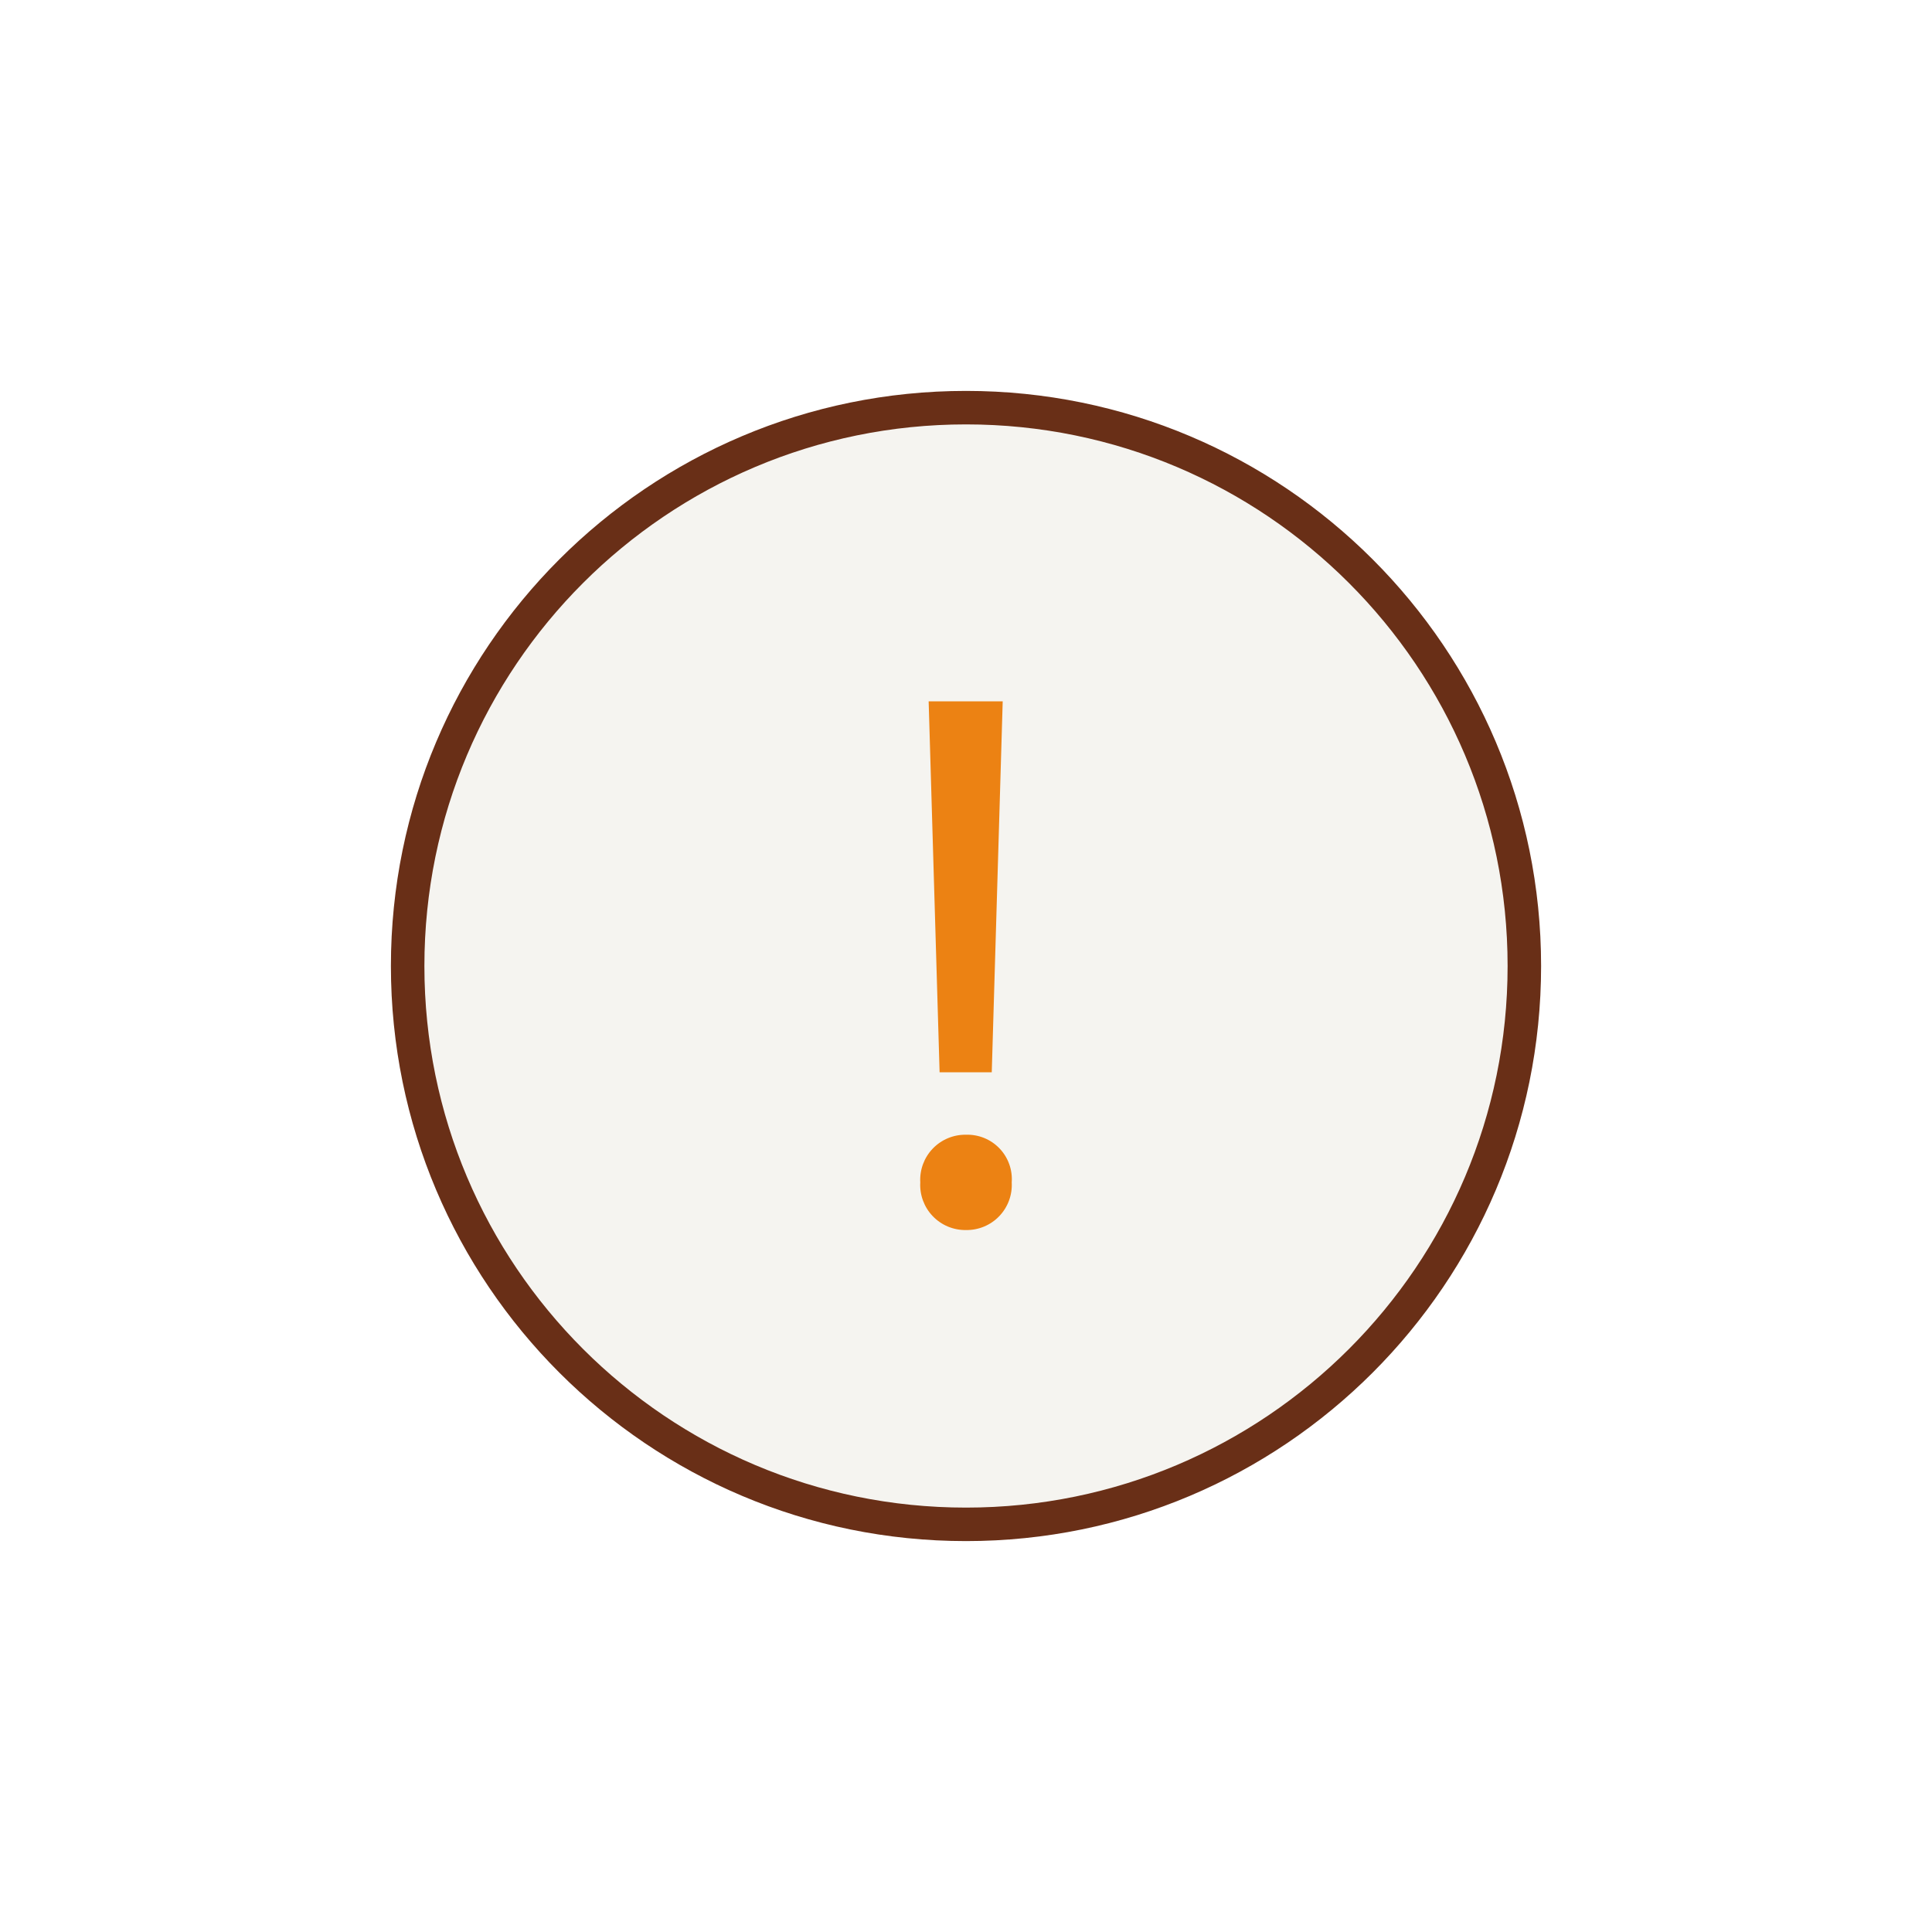
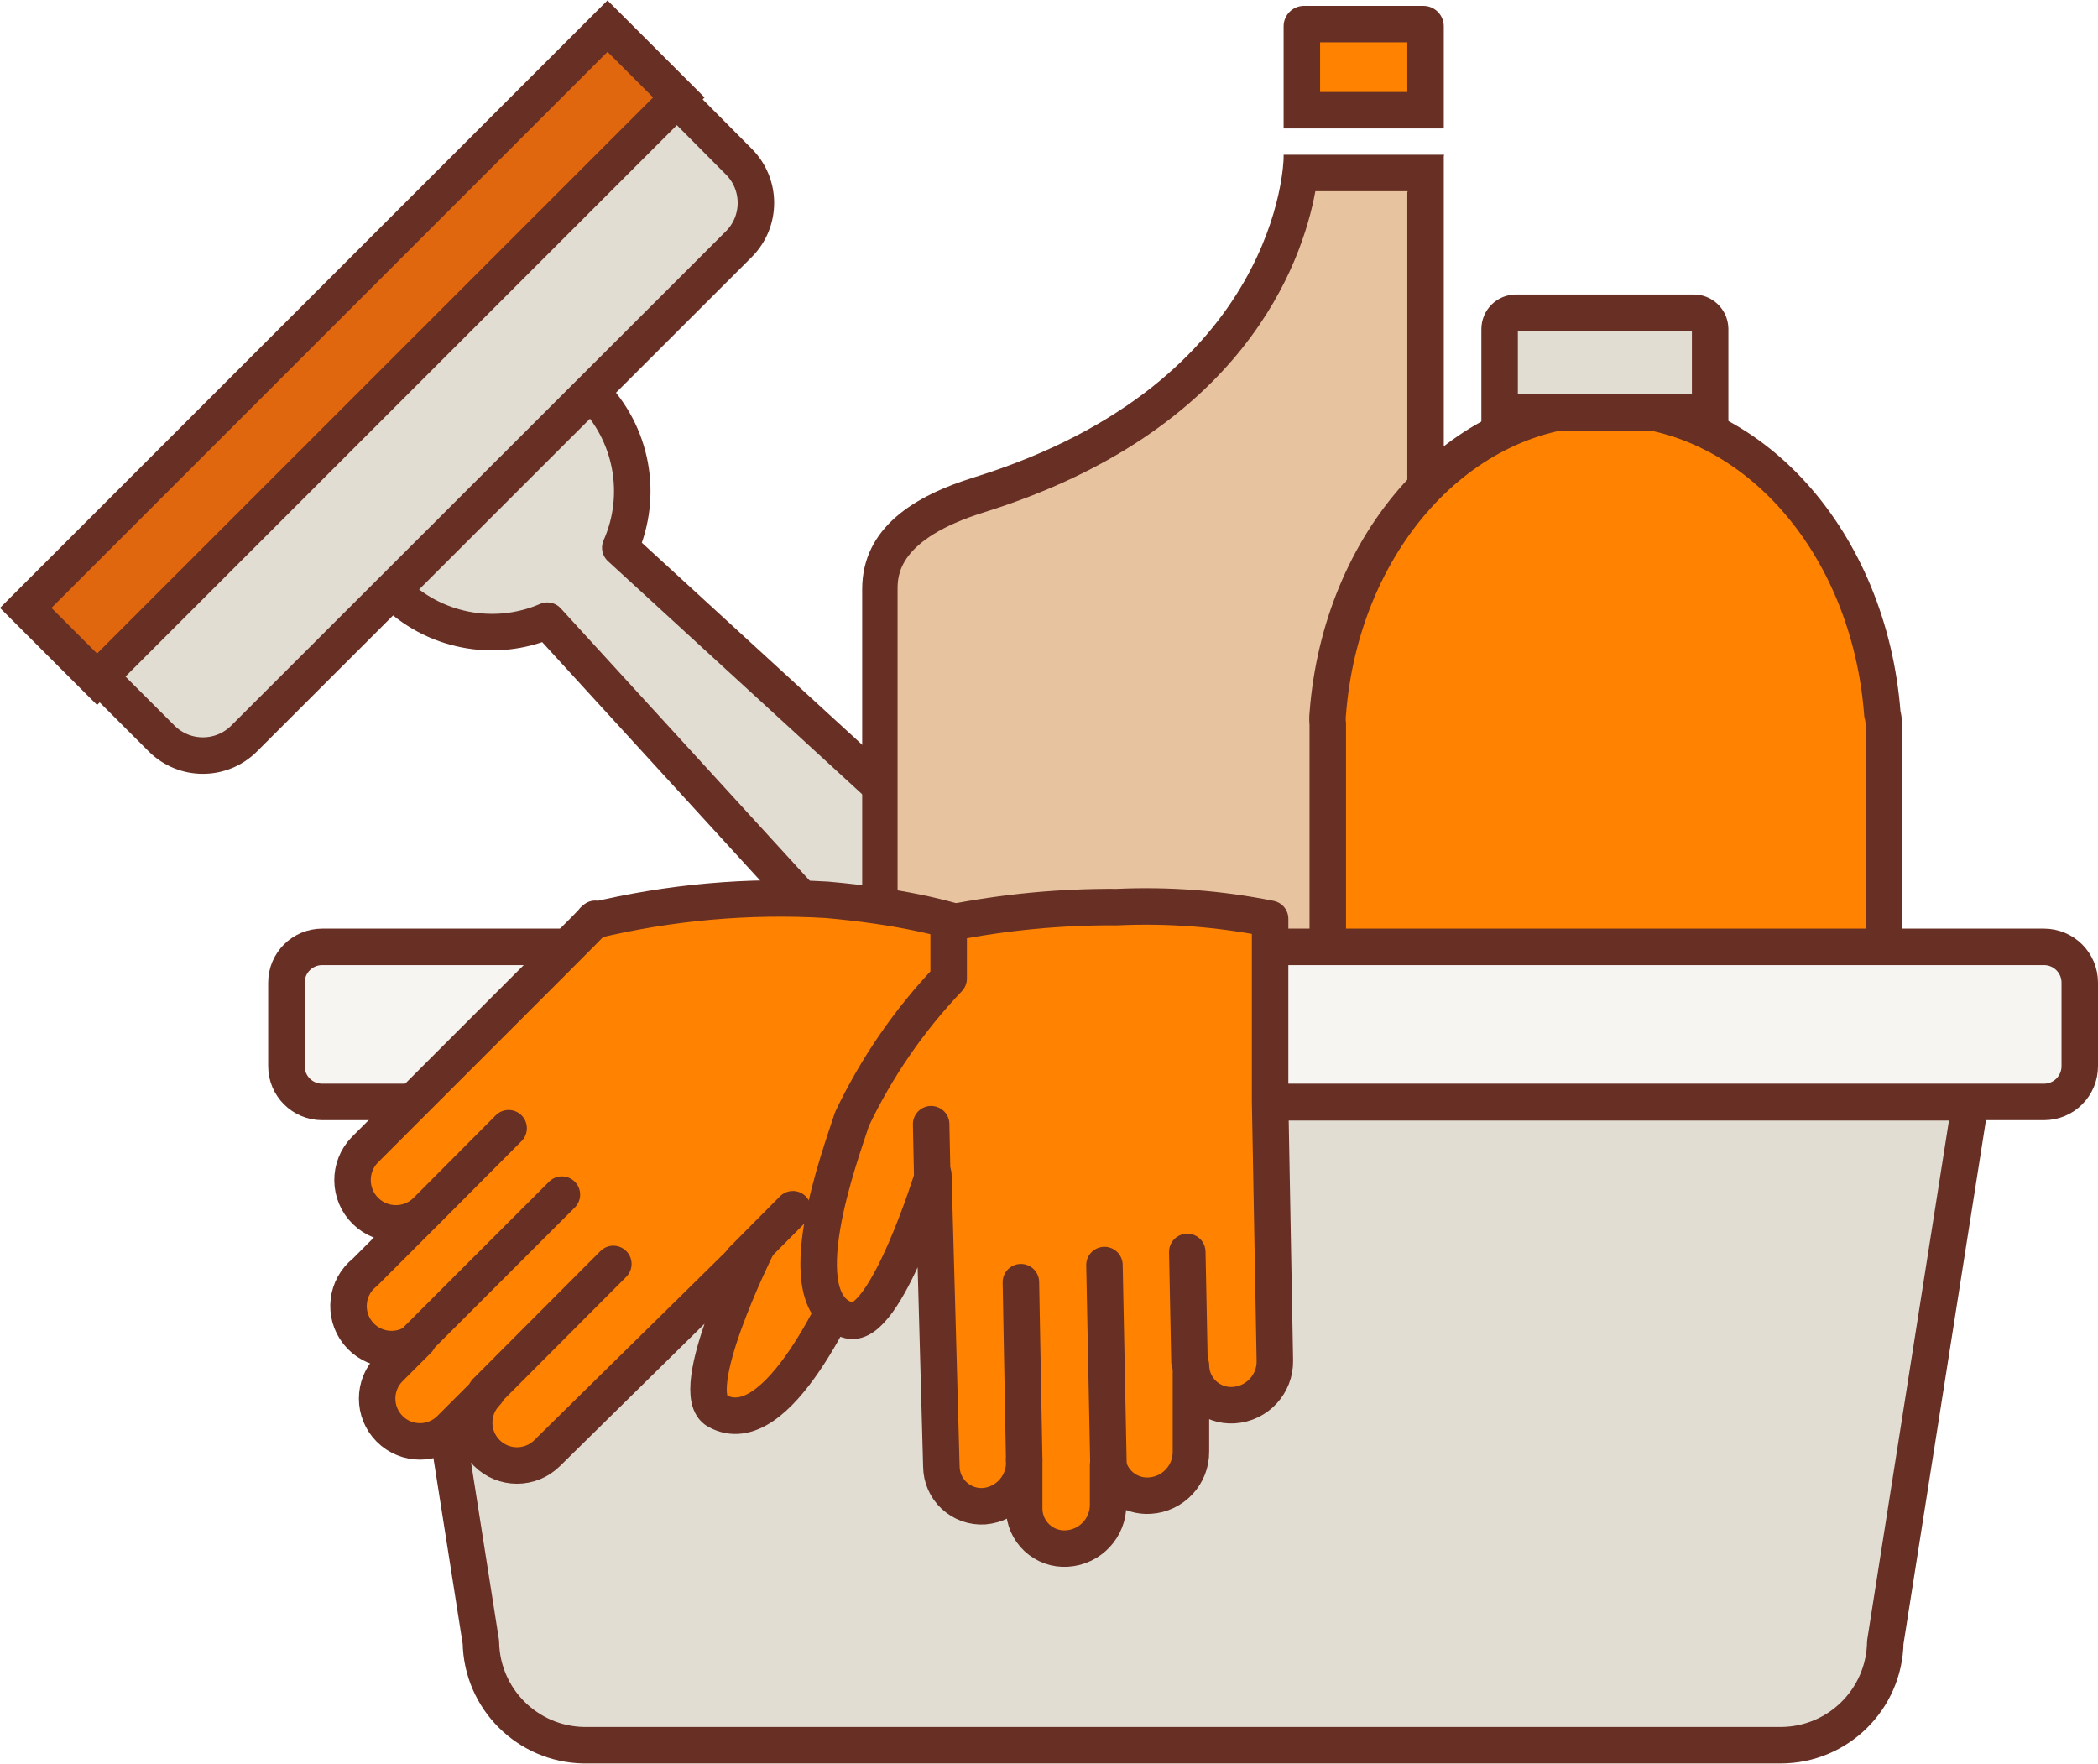
- <svg xmlns="http://www.w3.org/2000/svg" width="30" height="30" viewBox="0 0 30 30">
+ <svg xmlns="http://www.w3.org/2000/svg" width="76.649" height="64.441" viewBox="0 0 57.5 48.32">
  <g data-name="Слой 2">
    <g data-name="Слой 1">
-       <path fill="none" d="M0 0h30v30H0z" />
-       <circle cx="15" cy="15" r="8.67" fill="#f5f4f0" stroke="#692f17" stroke-linecap="round" stroke-linejoin="round" stroke-width=".52" />
-       <path d="M14.29 18.36a.7.7 0 0 1 .71-.74.69.69 0 0 1 .71.74.7.7 0 0 1-.71.74.7.7 0 0 1-.71-.74zm.3-1.71l-.17-5.76h1.15l-.17 5.76z" fill="#ec8213" />
+       <path d="M10.76 16.17A3.82 3.82 0 0 0 15 17l13 14.22 3.2-3.2L17 15a3.82 3.82 0 0 0-.79-4.25" fill="#e2ddd3" stroke="#682f24" stroke-linecap="round" stroke-linejoin="round" fill-rule="evenodd" />
+       <path d="M2.86 18.66l1.57 1.57a1.6 1.6 0 0 0 2.26 0L20.25 6.68a1.6 1.6 0 0 0 0-2.26l-1.57-1.58" fill="#e2ddd3" stroke="#682f24" stroke-linejoin="round" fill-rule="evenodd" />
+       <path fill="#e1670f" d="M.702 16.653L16.64.715l1.96 1.959L2.66 18.612z" />
+       <path d="M16.65 1.41l1.25 1.25L2.66 17.9l-1.25-1.25L16.65 1.41m0-1.41L0 16.65l2.66 2.66L19.31 2.66 16.65 0z" fill="#682f24" />
+       <path fill="#ff8300" d="M35.68 3.01V.71l3.33-.06.06.65v1.71h-3.39z" />
+       <path d="M38.57 1.15v1.36h-2.39V1.15h2.39m.44-1h-3.27a.56.56 0 0 0-.56.56v2.8h4.39V.71A.56.56 0 0 0 39 .15z" fill="#682f24" />
+       <path d="M26.67 35.72a2.57 2.57 0 0 1-2.57-2.57v-17c0-1.19.86-2 2.72-2.59 7.49-2.33 8.63-7.35 8.8-8.82h3.45v28.41a2.57 2.57 0 0 1-2.57 2.57z" fill="#e7c3a0" />
+       <path d="M38.57 5.27v27.88a2.07 2.07 0 0 1-2.07 2.07h-9.83a2.07 2.07 0 0 1-2.07-2.07v-17c0-.38 0-1.38 2.37-2.12 7.11-2.22 8.72-6.83 9.08-8.8h2.53m1-1h-4.4v.09c0 .03-.09 6.14-8.48 8.75-1.62.5-3.07 1.37-3.07 3.07v17a3.07 3.07 0 0 0 3.07 3.07h9.8a3.07 3.07 0 0 0 3.07-3.07V4.36a.73.73 0 0 0 0-.09z" fill="#682f24" />
+       <path d="M51.59 19.55c-.36-4.71-3.59-8.39-7.59-8.39s-7.25 3.69-7.61 8.39a1.24 1.24 0 0 0 0 .28v15.56a1.25 1.25 0 0 0 1.25 1.25h12.74a1.25 1.25 0 0 0 1.25-1.25V19.83a1.29 1.29 0 0 0-.04-.28z" fill="#ff8300" stroke="#682f24" stroke-miterlimit="10" />
+       <path d="M46.41 8.56h-4.86a.45.45 0 0 0-.45.45v2.28h5.77V9a.45.45 0 0 0-.46-.44z" fill="#e2ddd3" stroke="#682f24" stroke-miterlimit="10" />
+       <path d="M10.85 30.2L13.18 45A2.87 2.87 0 0 0 16 47.82h32.8A2.87 2.87 0 0 0 51.67 45L54 30.2z" fill="#e2ddd3" stroke="#682f24" stroke-linecap="round" stroke-linejoin="round" />
+       <rect x="7.85" y="25.94" width="49.15" height="4.25" rx=".98" ry=".98" fill="#f7f5f2" stroke="#682f24" stroke-linecap="round" stroke-linejoin="round" />
+       <path d="M27.8 25.94l-3.59 4a14.29 14.29 0 0 1-.71 4.63c-.42.86-2.17 5-3.84 4.09-.92-.49 1.08-4.5 1.08-4.5L15 39.81a1.17 1.17 0 1 1-1.66-1.66l-1 1a1.17 1.17 0 1 1-1.66-1.66l.78-.78A1.17 1.17 0 0 1 10 34.86l1.7-1.7A1.17 1.17 0 1 1 10 31.5l5.12-5.12c1.58-1.58 1.14-1.16 1.14-1.16a21.88 21.88 0 0 1 6.4-.57c3.96.35 5.14 1.29 5.14 1.29z" fill="#ff8300" stroke="#682f24" stroke-linecap="round" stroke-linejoin="round" fill-rule="evenodd" />
+       <path fill="#ff8300" stroke="#682f24" stroke-linecap="round" stroke-linejoin="round" d="M13.32 38.13l3.49-3.5M11.45 36.68l3.95-3.95M11.77 33.09l2.17-2.18M20.34 34.53l1.39-1.4" />
+       <path d="M26 25.29v1.52a14.79 14.79 0 0 0-2.65 3.85c-.29.91-1.86 5.07-.07 5.52 1 .24 2.3-4 2.3-4l.22 8a1.1 1.1 0 0 0 1.17 1.09 1.2 1.2 0 0 0 1.1-1.27v1.34a1.1 1.1 0 0 0 1.17 1.09 1.2 1.2 0 0 0 1.13-1.21v-1.08a1.1 1.1 0 0 0 1.14.84 1.2 1.2 0 0 0 1.13-1.21v-2.36a1.1 1.1 0 0 0 1.17 1.09 1.2 1.2 0 0 0 1.13-1.22l-.13-7.11v-5a17.28 17.28 0 0 0-4.19-.32 22.88 22.88 0 0 0-4.62.44z" fill="#ff8300" stroke="#682f24" stroke-linecap="round" stroke-linejoin="round" fill-rule="evenodd" />
+       <path fill="#ff8300" stroke="#682f24" stroke-linecap="round" stroke-linejoin="round" d="M28.07 39.99l-.09-4.86M30.38 40.16l-.11-5.5M32.6 37.31l-.06-3.01M25.56 32.74l-.04-1.94" />
    </g>
  </g>
</svg>
